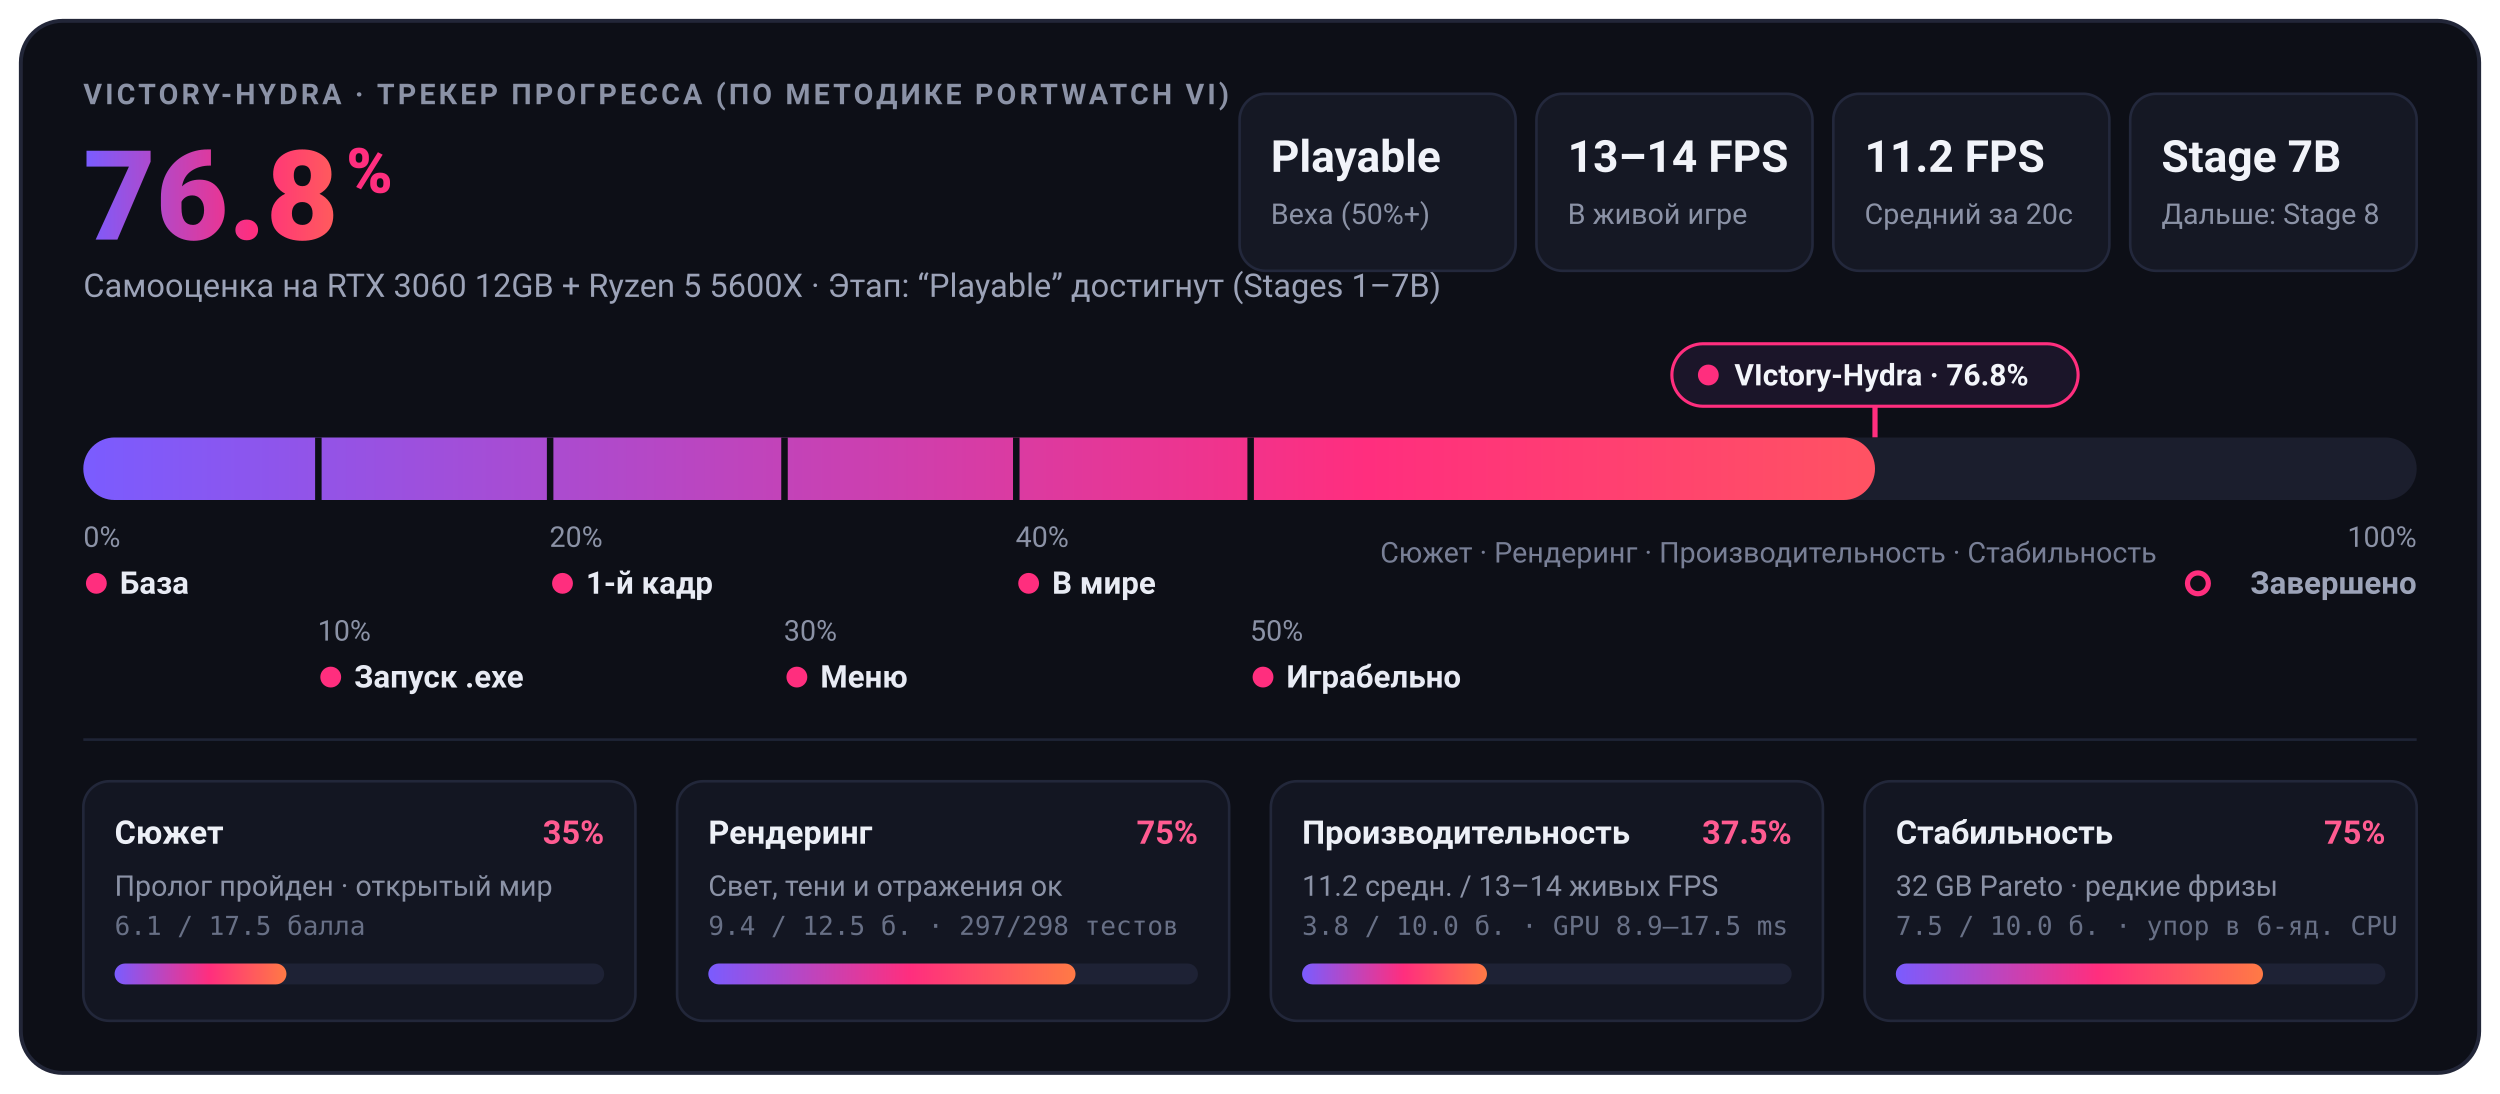
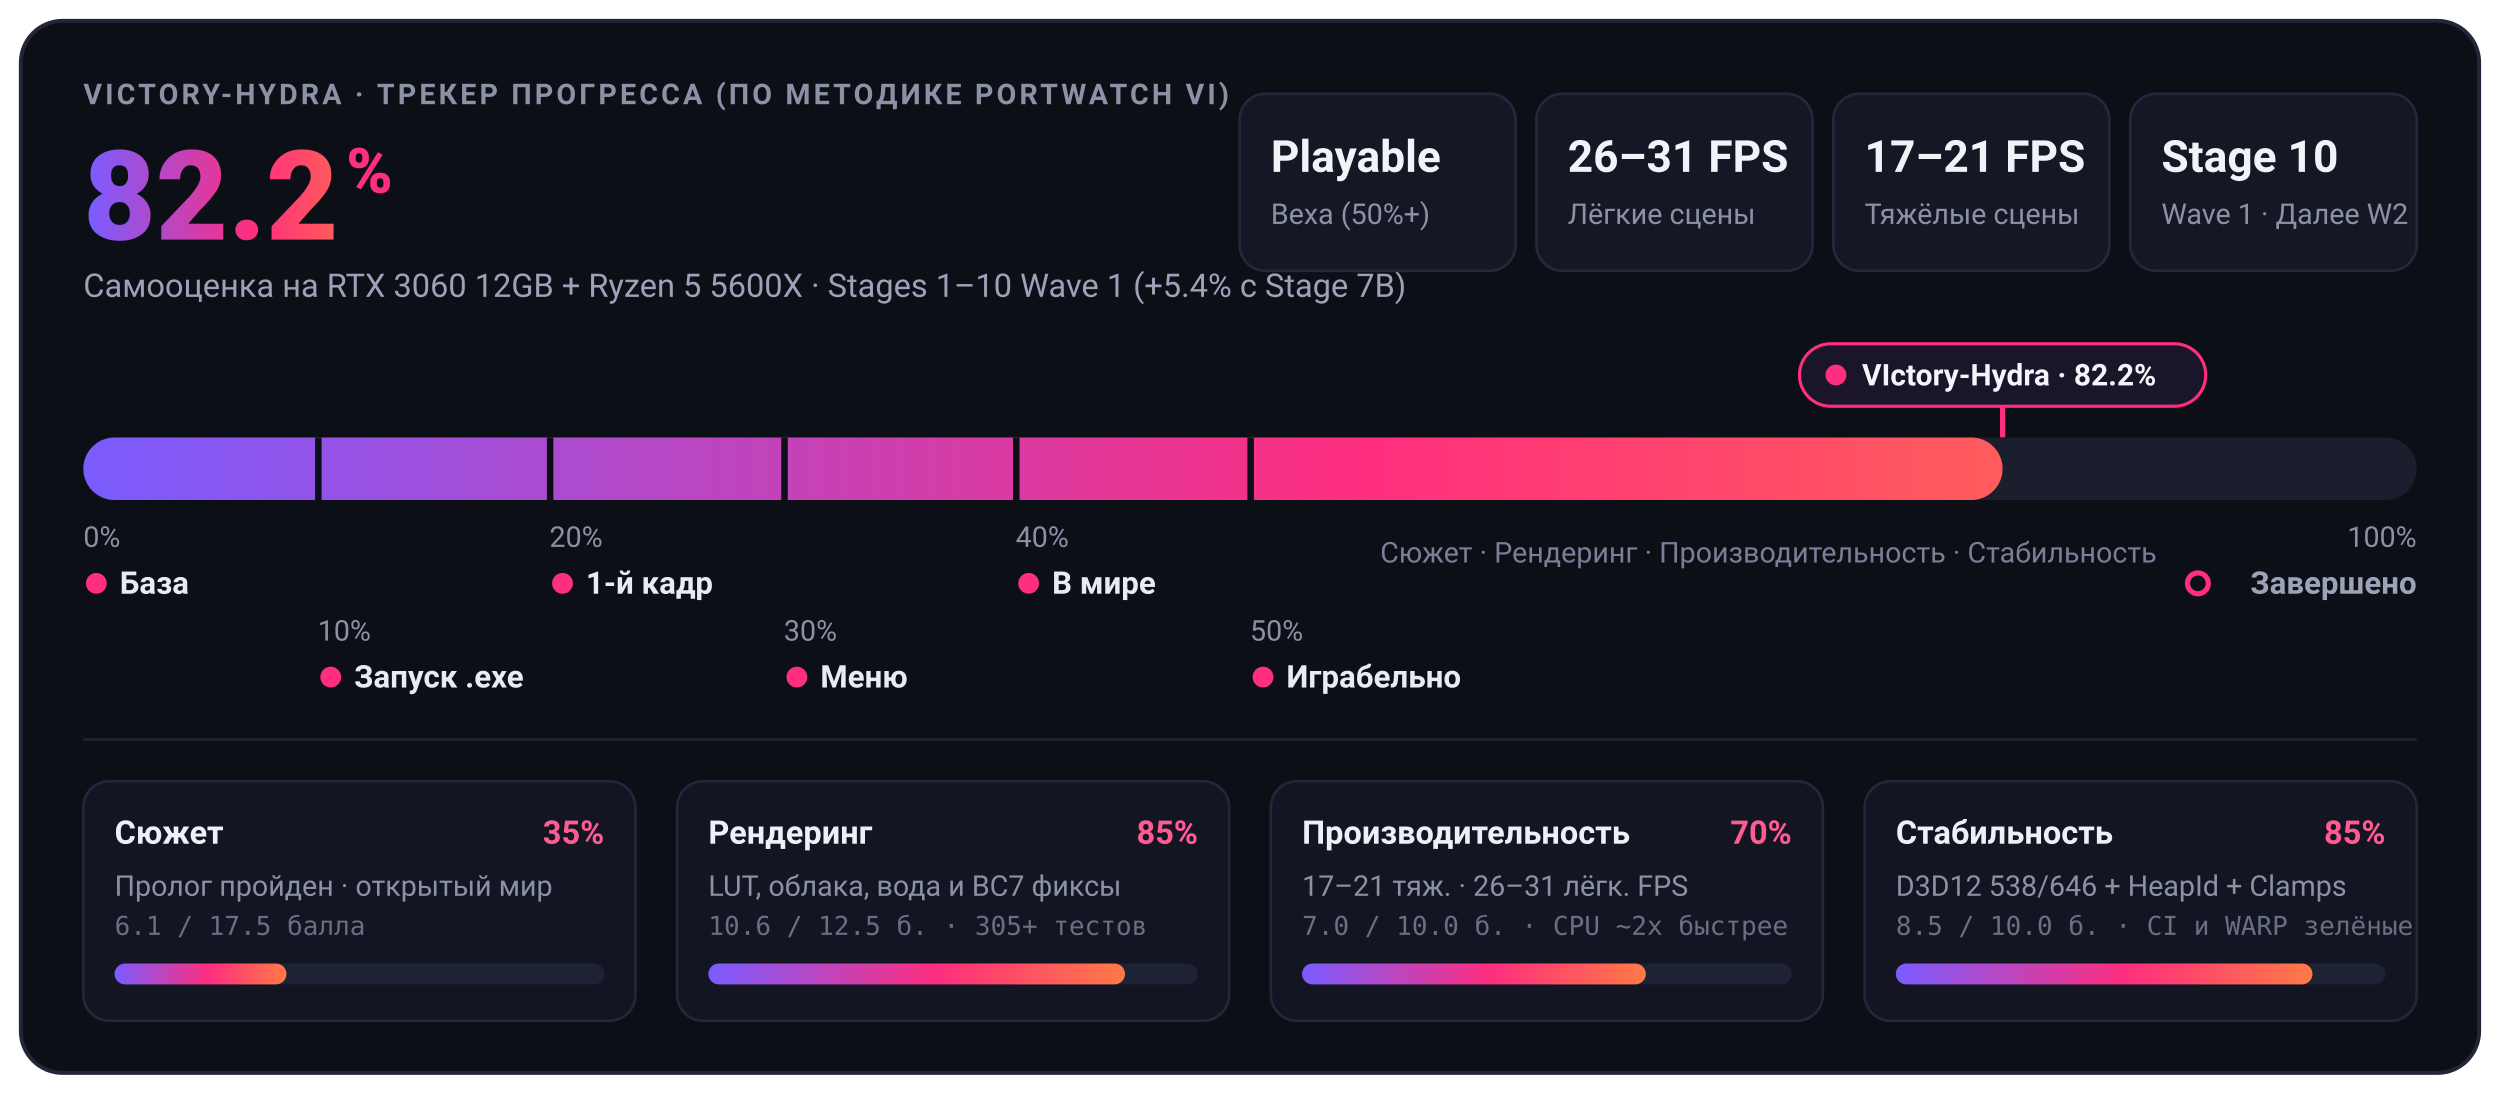
<svg xmlns="http://www.w3.org/2000/svg" viewBox="0 0 960 420" width="960" height="420" role="img" aria-label="Трекер прогресса VIctory-Hydra по методике PortWatch VI">
  <defs>
    <linearGradient id="pwGrad" x1="0%" y1="0%" x2="100%" y2="0%">
      <stop offset="0%" stop-color="#7a5cff" />
      <stop offset="55%" stop-color="#ff2e7e" />
      <stop offset="100%" stop-color="#ff7a45" />
    </linearGradient>
    <clipPath id="mainFillClip">
-       <rect x="32" y="168" width="688" height="24" rx="12" />
+       <rect x="32" y="168" width="737" height="24" rx="12" />
    </clipPath>
    <style>
      .sans { font-family: -apple-system, BlinkMacSystemFont, "Segoe UI", Roboto, Inter, Arial, sans-serif; }
      .mono { font-family: ui-monospace, SFMono-Regular, Menlo, Consolas, monospace; }
    </style>
  </defs>
  <rect x="8" y="8" width="944" height="404" rx="16" fill="#0d0f17" stroke="#222638" stroke-width="1.5" />
  <text x="32" y="40" class="sans" font-size="11" font-weight="700" letter-spacing="1.2" fill="#8b92a6">
    VICTORY-HYDRA · ТРЕКЕР ПРОГРЕССА (ПО МЕТОДИКЕ PORTWATCH VI)
  </text>
-   <text x="32" y="92" class="sans" font-size="48" font-weight="800" fill="url(#pwGrad)">76.8<tspan font-size="24" dx="3" dy="-18" fill="#ff2e7e">%</tspan>
+   <text x="32" y="92" class="sans" font-size="48" font-weight="800" fill="url(#pwGrad)">82.2<tspan font-size="24" dx="3" dy="-18" fill="#ff2e7e">%</tspan>
  </text>
  <text x="32" y="114" class="sans" font-size="12.5" fill="#9ca3b8">
-     Самооценка на RTX 3060 12GB + Ryzen 5 5600X · Этап: “Playable” достигнут (Stages 1–7B)
+     Самооценка на RTX 3060 12GB + Ryzen 5 5600X · Stages 1–10 Wave 1 (+5.4% с Stage 7B)
  </text>
  <g transform="translate(476, 36)">
    <rect x="0" y="0" width="106" height="68" rx="10" fill="#151824" stroke="#23283c" />
    <text x="12" y="30" class="sans" font-size="17" font-weight="700" fill="#f1f3f9">Playable</text>
    <text x="12" y="50" class="sans" font-size="11" fill="#8b92a6">Веха (50%+)</text>
    <rect x="114" y="0" width="106" height="68" rx="10" fill="#151824" stroke="#23283c" />
-     <text x="126" y="30" class="sans" font-size="17" font-weight="700" fill="#f1f3f9">13–14 FPS</text>
-     <text x="126" y="50" class="sans" font-size="11" fill="#8b92a6">В живой игре</text>
+     <text x="126" y="30" class="sans" font-size="17" font-weight="700" fill="#f1f3f9">26–31 FPS</text>
+     <text x="126" y="50" class="sans" font-size="11" fill="#8b92a6">Лёгкие сцены</text>
    <rect x="228" y="0" width="106" height="68" rx="10" fill="#151824" stroke="#23283c" />
-     <text x="240" y="30" class="sans" font-size="17" font-weight="700" fill="#f1f3f9">11.2 FPS</text>
-     <text x="240" y="50" class="sans" font-size="11" fill="#8b92a6">Средний за 20с</text>
+     <text x="240" y="30" class="sans" font-size="17" font-weight="700" fill="#f1f3f9">17–21 FPS</text>
+     <text x="240" y="50" class="sans" font-size="11" fill="#8b92a6">Тяжёлые сцены</text>
    <rect x="342" y="0" width="110" height="68" rx="10" fill="#151824" stroke="#23283c" />
-     <text x="354" y="30" class="sans" font-size="17" font-weight="700" fill="#f1f3f9">Stage 7B</text>
-     <text x="354" y="50" class="sans" font-size="11" fill="#8b92a6">Дальше: Stage 8</text>
+     <text x="354" y="30" class="sans" font-size="17" font-weight="700" fill="#f1f3f9">Stage 10</text>
+     <text x="354" y="50" class="sans" font-size="11" fill="#8b92a6">Wave 1 · Далее W2</text>
  </g>
-   <path d="M 720 156 C 720 162, 720 164, 720 168" stroke="#ff2e7e" stroke-width="2" fill="none" />
-   <rect x="642" y="132" width="156" height="24" rx="12" fill="#1b1529" stroke="#ff2e7e" stroke-width="1.2" />
-   <circle cx="656" cy="144" r="4" fill="#ff2e7e" />
-   <text x="666" y="148" class="sans" font-size="11.5" font-weight="700" fill="#f3f5fa">VIctory-Hydra · 76.8%</text>
+   <path d="M 769 156 C 769 162, 769 164, 769 168" stroke="#ff2e7e" stroke-width="2" fill="none" />
+   <rect x="691" y="132" width="156" height="24" rx="12" fill="#1b1529" stroke="#ff2e7e" stroke-width="1.2" />
+   <circle cx="705" cy="144" r="4" fill="#ff2e7e" />
+   <text x="715" y="148" class="sans" font-size="11.5" font-weight="700" fill="#f3f5fa">VIctory-Hydra · 82.2%</text>
  <rect x="32" y="168" width="896" height="24" rx="12" fill="#1b1e2d" />
  <g clip-path="url(#mainFillClip)">
    <rect x="32" y="168" width="896" height="24" fill="url(#pwGrad)" />
  </g>
  <rect x="121" y="168" width="2.5" height="24" fill="#0d0f17" />
  <rect x="210" y="168" width="2.5" height="24" fill="#0d0f17" />
  <rect x="300" y="168" width="2.5" height="24" fill="#0d0f17" />
  <rect x="389" y="168" width="2.5" height="24" fill="#0d0f17" />
  <rect x="479" y="168" width="2.5" height="24" fill="#0d0f17" />
  <text x="32" y="210" class="sans" font-size="11" fill="#8b92a6">0%</text>
  <circle cx="37" cy="224" r="4" fill="#ff2e7e" />
  <text x="46" y="228" class="sans" font-size="12" font-weight="700" fill="#e8ebf4">База</text>
  <text x="211" y="210" class="sans" font-size="11" fill="#8b92a6">20%</text>
  <circle cx="216" cy="224" r="4" fill="#ff2e7e" />
  <text x="225" y="228" class="sans" font-size="12" font-weight="700" fill="#e8ebf4">1-й кадр</text>
  <text x="390" y="210" class="sans" font-size="11" fill="#8b92a6">40%</text>
  <circle cx="395" cy="224" r="4" fill="#ff2e7e" />
  <text x="404" y="228" class="sans" font-size="12" font-weight="700" fill="#e8ebf4">В мире</text>
  <text x="530" y="216" class="sans" font-size="11" fill="#787f96">
    Сюжет · Рендеринг · Производительность · Стабильность
  </text>
  <text x="928" y="210" text-anchor="end" class="sans" font-size="11" fill="#8b92a6">100%</text>
  <circle cx="844" cy="224" r="4" fill="#0d0f17" stroke="#ff2e7e" stroke-width="2" />
  <text x="928" y="228" text-anchor="end" class="sans" font-size="12" font-weight="600" fill="#9ca3b8">Завершено</text>
  <text x="122" y="246" class="sans" font-size="11" fill="#8b92a6">10%</text>
  <circle cx="127" cy="260" r="4" fill="#ff2e7e" />
  <text x="136" y="264" class="sans" font-size="12" font-weight="700" fill="#e8ebf4">Запуск .exe</text>
  <text x="301" y="246" class="sans" font-size="11" fill="#8b92a6">30%</text>
  <circle cx="306" cy="260" r="4" fill="#ff2e7e" />
  <text x="315" y="264" class="sans" font-size="12" font-weight="700" fill="#e8ebf4">Меню</text>
  <text x="480" y="246" class="sans" font-size="11" fill="#8b92a6">50%</text>
  <circle cx="485" cy="260" r="4" fill="#ff2e7e" />
  <text x="494" y="264" class="sans" font-size="12" font-weight="700" fill="#e8ebf4">Играбельно</text>
  <line x1="32" y1="284" x2="928" y2="284" stroke="#1f2436" stroke-width="1" />
  <g transform="translate(32, 300)">
    <rect x="0" y="0" width="212" height="92" rx="10" fill="#131622" stroke="#22273a" />
    <text x="12" y="24" class="sans" font-size="12.5" font-weight="700" fill="#edf0f7">Сюжет</text>
    <text x="200" y="24" text-anchor="end" class="sans" font-size="12.5" font-weight="700" fill="#ff5b91">35%</text>
    <text x="12" y="44" class="sans" font-size="11" fill="#8b92a6">Пролог пройден · открытый мир</text>
    <text x="12" y="59" class="mono" font-size="10" fill="#687086">6.1 / 17.5 балла</text>
    <rect x="12" y="70" width="188" height="8" rx="4" fill="#1e2235" />
    <rect x="12" y="70" width="66" height="8" rx="4" fill="url(#pwGrad)" />
  </g>
  <g transform="translate(260, 300)">
    <rect x="0" y="0" width="212" height="92" rx="10" fill="#131622" stroke="#22273a" />
    <text x="12" y="24" class="sans" font-size="12.5" font-weight="700" fill="#edf0f7">Рендеринг</text>
-     <text x="200" y="24" text-anchor="end" class="sans" font-size="12.5" font-weight="700" fill="#ff5b91">75%</text>
-     <text x="12" y="44" class="sans" font-size="11" fill="#8b92a6">Свет, тени и отражения ок</text>
-     <text x="12" y="59" class="mono" font-size="10" fill="#687086">9.4 / 12.5 б. · 297/298 тестов</text>
+     <text x="200" y="24" text-anchor="end" class="sans" font-size="12.5" font-weight="700" fill="#ff5b91">85%</text>
+     <text x="12" y="44" class="sans" font-size="11" fill="#8b92a6">LUT, облака, вода и BC7 фиксы</text>
+     <text x="12" y="59" class="mono" font-size="10" fill="#687086">10.6 / 12.5 б. · 305+ тестов</text>
    <rect x="12" y="70" width="188" height="8" rx="4" fill="#1e2235" />
-     <rect x="12" y="70" width="141" height="8" rx="4" fill="url(#pwGrad)" />
+     <rect x="12" y="70" width="160" height="8" rx="4" fill="url(#pwGrad)" />
  </g>
  <g transform="translate(488, 300)">
    <rect x="0" y="0" width="212" height="92" rx="10" fill="#131622" stroke="#22273a" />
    <text x="12" y="24" class="sans" font-size="12.5" font-weight="700" fill="#edf0f7">Производительность</text>
-     <text x="200" y="24" text-anchor="end" class="sans" font-size="12.5" font-weight="700" fill="#ff5b91">37.5%</text>
-     <text x="12" y="44" class="sans" font-size="11" fill="#8b92a6">11.2 средн. / 13–14 живых FPS</text>
-     <text x="12" y="59" class="mono" font-size="10" fill="#687086">3.8 / 10.0 б. · GPU 8.9–17.5 ms</text>
+     <text x="200" y="24" text-anchor="end" class="sans" font-size="12.5" font-weight="700" fill="#ff5b91">70%</text>
+     <text x="12" y="44" class="sans" font-size="11" fill="#8b92a6">17–21 тяж. · 26–31 лёгк. FPS</text>
+     <text x="12" y="59" class="mono" font-size="10" fill="#687086">7.0 / 10.0 б. · CPU ~2x быстрее</text>
    <rect x="12" y="70" width="188" height="8" rx="4" fill="#1e2235" />
-     <rect x="12" y="70" width="71" height="8" rx="4" fill="url(#pwGrad)" />
+     <rect x="12" y="70" width="132" height="8" rx="4" fill="url(#pwGrad)" />
  </g>
  <g transform="translate(716, 300)">
    <rect x="0" y="0" width="212" height="92" rx="10" fill="#131622" stroke="#22273a" />
    <text x="12" y="24" class="sans" font-size="12.5" font-weight="700" fill="#edf0f7">Стабильность</text>
-     <text x="200" y="24" text-anchor="end" class="sans" font-size="12.5" font-weight="700" fill="#ff5b91">75%</text>
-     <text x="12" y="44" class="sans" font-size="11" fill="#8b92a6">32 GB Pareto · редкие фризы</text>
-     <text x="12" y="59" class="mono" font-size="10" fill="#687086">7.5 / 10.0 б. · упор в 6-яд. CPU</text>
+     <text x="200" y="24" text-anchor="end" class="sans" font-size="12.5" font-weight="700" fill="#ff5b91">85%</text>
+     <text x="12" y="44" class="sans" font-size="11" fill="#8b92a6">D3D12 538/646 + HeapId + Clamps</text>
+     <text x="12" y="59" class="mono" font-size="10" fill="#687086">8.5 / 10.0 б. · CI и WARP зелёные</text>
    <rect x="12" y="70" width="188" height="8" rx="4" fill="#1e2235" />
-     <rect x="12" y="70" width="141" height="8" rx="4" fill="url(#pwGrad)" />
+     <rect x="12" y="70" width="160" height="8" rx="4" fill="url(#pwGrad)" />
  </g>
</svg>
